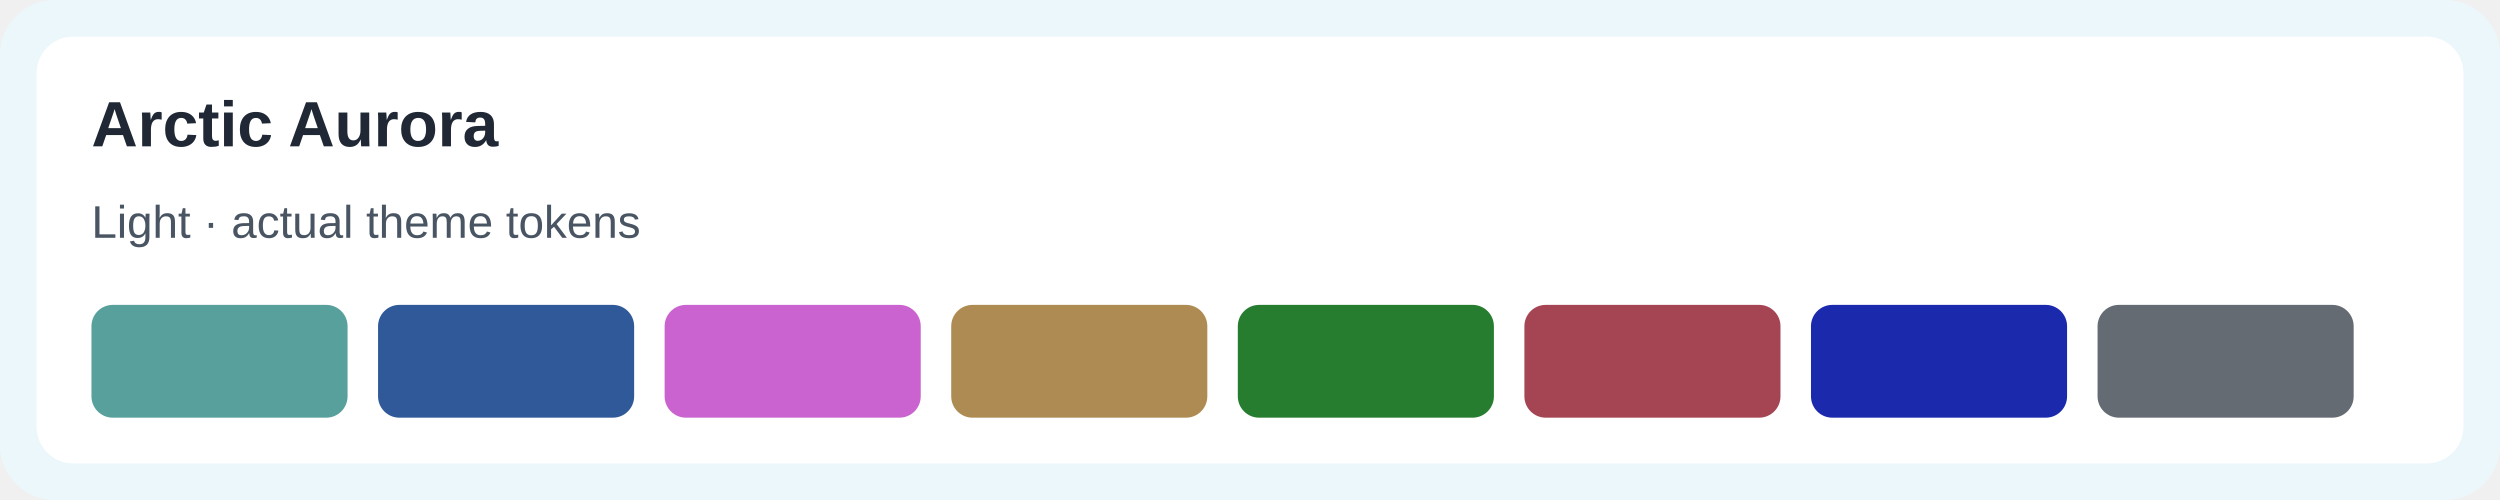
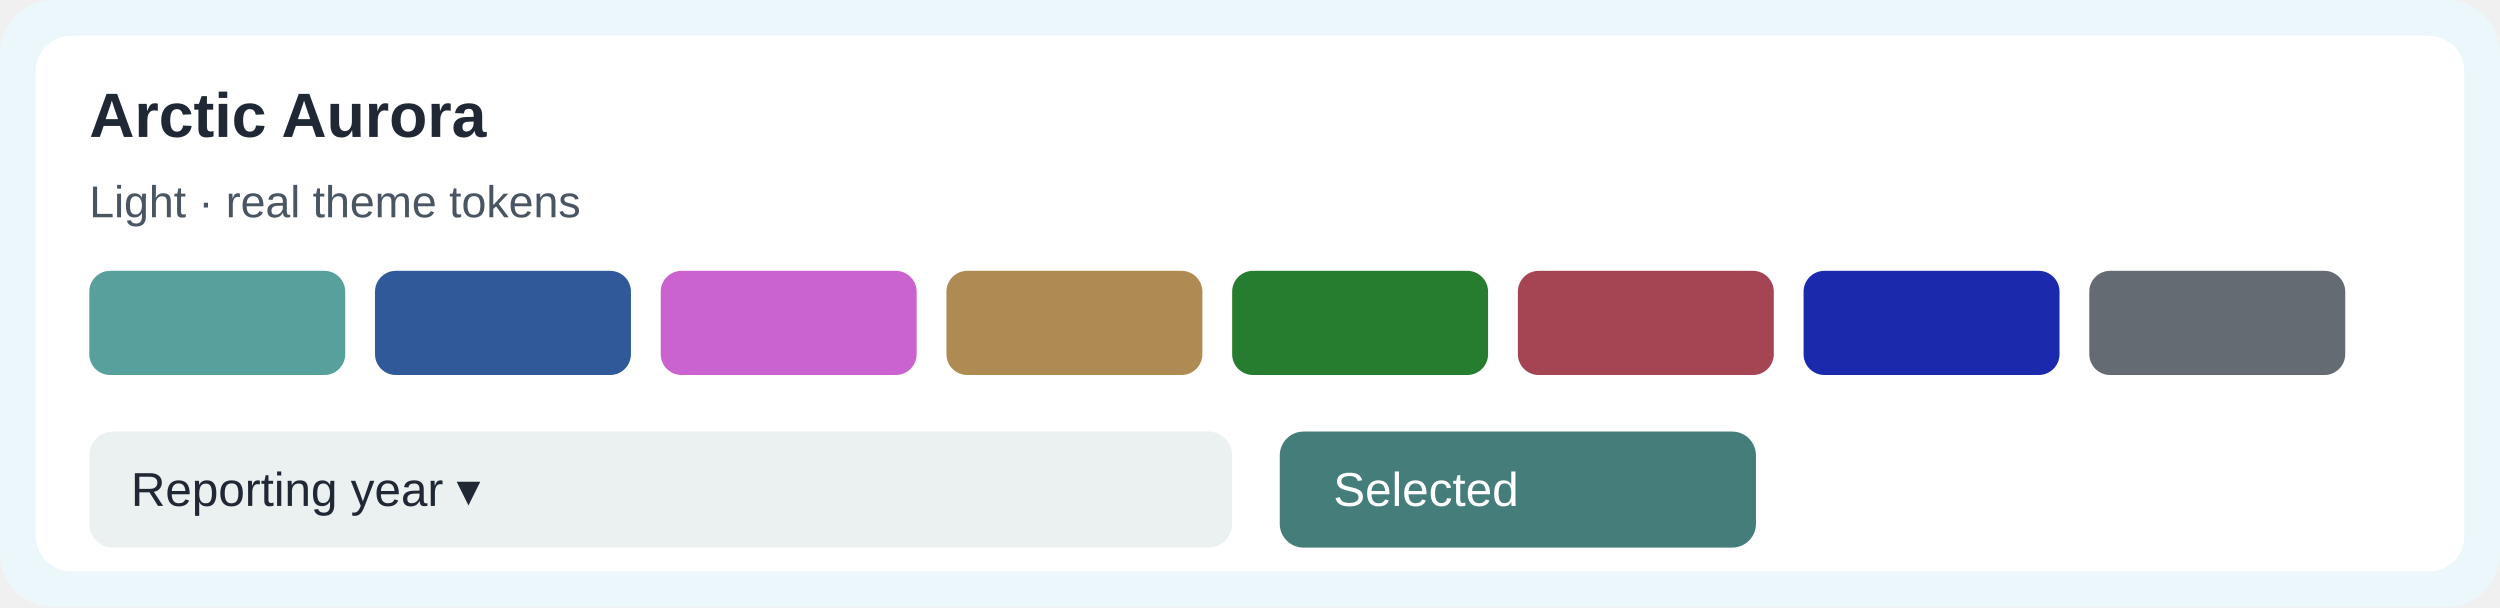
- <svg xmlns="http://www.w3.org/2000/svg" width="820" height="164" viewBox="0 0 820 164">
-   <rect width="820" height="164" rx="18" fill="#ECF7FB" />
-   <rect x="12" y="12" width="796" height="140" rx="12" fill="#FFFFFF" />
-   <text x="30" y="48" fill="#1F2834" font-family="Segoe UI,Arial,sans-serif" font-size="21" font-weight="650">Arctic Aurora</text>
-   <text x="30" y="78" fill="#4A5563" font-family="Segoe UI,Arial,sans-serif" font-size="15">Light · actual theme tokens</text>
-   <rect x="30" y="100" width="84" height="37" rx="7" fill="#58A09C" />
-   <rect x="124" y="100" width="84" height="37" rx="7" fill="#2F5998" />
-   <rect x="218" y="100" width="84" height="37" rx="7" fill="#CA63CF" />
-   <rect x="312" y="100" width="84" height="37" rx="7" fill="#AD8B52" />
-   <rect x="406" y="100" width="84" height="37" rx="7" fill="#267D2F" />
-   <rect x="500" y="100" width="84" height="37" rx="7" fill="#A54554" />
-   <rect x="594" y="100" width="84" height="37" rx="7" fill="#1B29AC" />
-   <rect x="688" y="100" width="84" height="37" rx="7" fill="#646B72" />
+ <svg xmlns="http://www.w3.org/2000/svg" width="840" height="204" viewBox="0 0 840 204">
+   <rect width="840" height="204" rx="18" fill="#ECF7FB" />
+   <rect x="12" y="12" width="816" height="180" rx="12" fill="#FFFFFF" />
+   <text x="30" y="46" fill="#1F2834" font-family="Segoe UI,Arial,sans-serif" font-size="21" font-weight="600">Arctic Aurora</text>
+   <text x="30" y="73" fill="#4A5563" font-family="Segoe UI,Arial,sans-serif" font-size="15">Light · real theme tokens</text>
+   <rect x="30" y="91" width="86" height="35" rx="7" fill="#58A09C" />
+   <rect x="126" y="91" width="86" height="35" rx="7" fill="#2F5998" />
+   <rect x="222" y="91" width="86" height="35" rx="7" fill="#CA63CF" />
+   <rect x="318" y="91" width="86" height="35" rx="7" fill="#AD8B52" />
+   <rect x="414" y="91" width="86" height="35" rx="7" fill="#267D2F" />
+   <rect x="510" y="91" width="86" height="35" rx="7" fill="#A54554" />
+   <rect x="606" y="91" width="86" height="35" rx="7" fill="#1B29AC" />
+   <rect x="702" y="91" width="86" height="35" rx="7" fill="#646B72" />
+   <rect x="30" y="145" width="384" height="39" rx="8" fill="#EBF1F0" />
+   <text x="44" y="170" font-family="Segoe UI,Arial,sans-serif" font-size="16" fill="#1F2834">Reporting year   ▾</text>
+   <rect x="430" y="145" width="160" height="39" rx="8" fill="#457D7B" />
+   <text x="448" y="170" font-family="Segoe UI,Arial,sans-serif" font-size="16" fill="#FFFFFF">Selected</text>
</svg>
